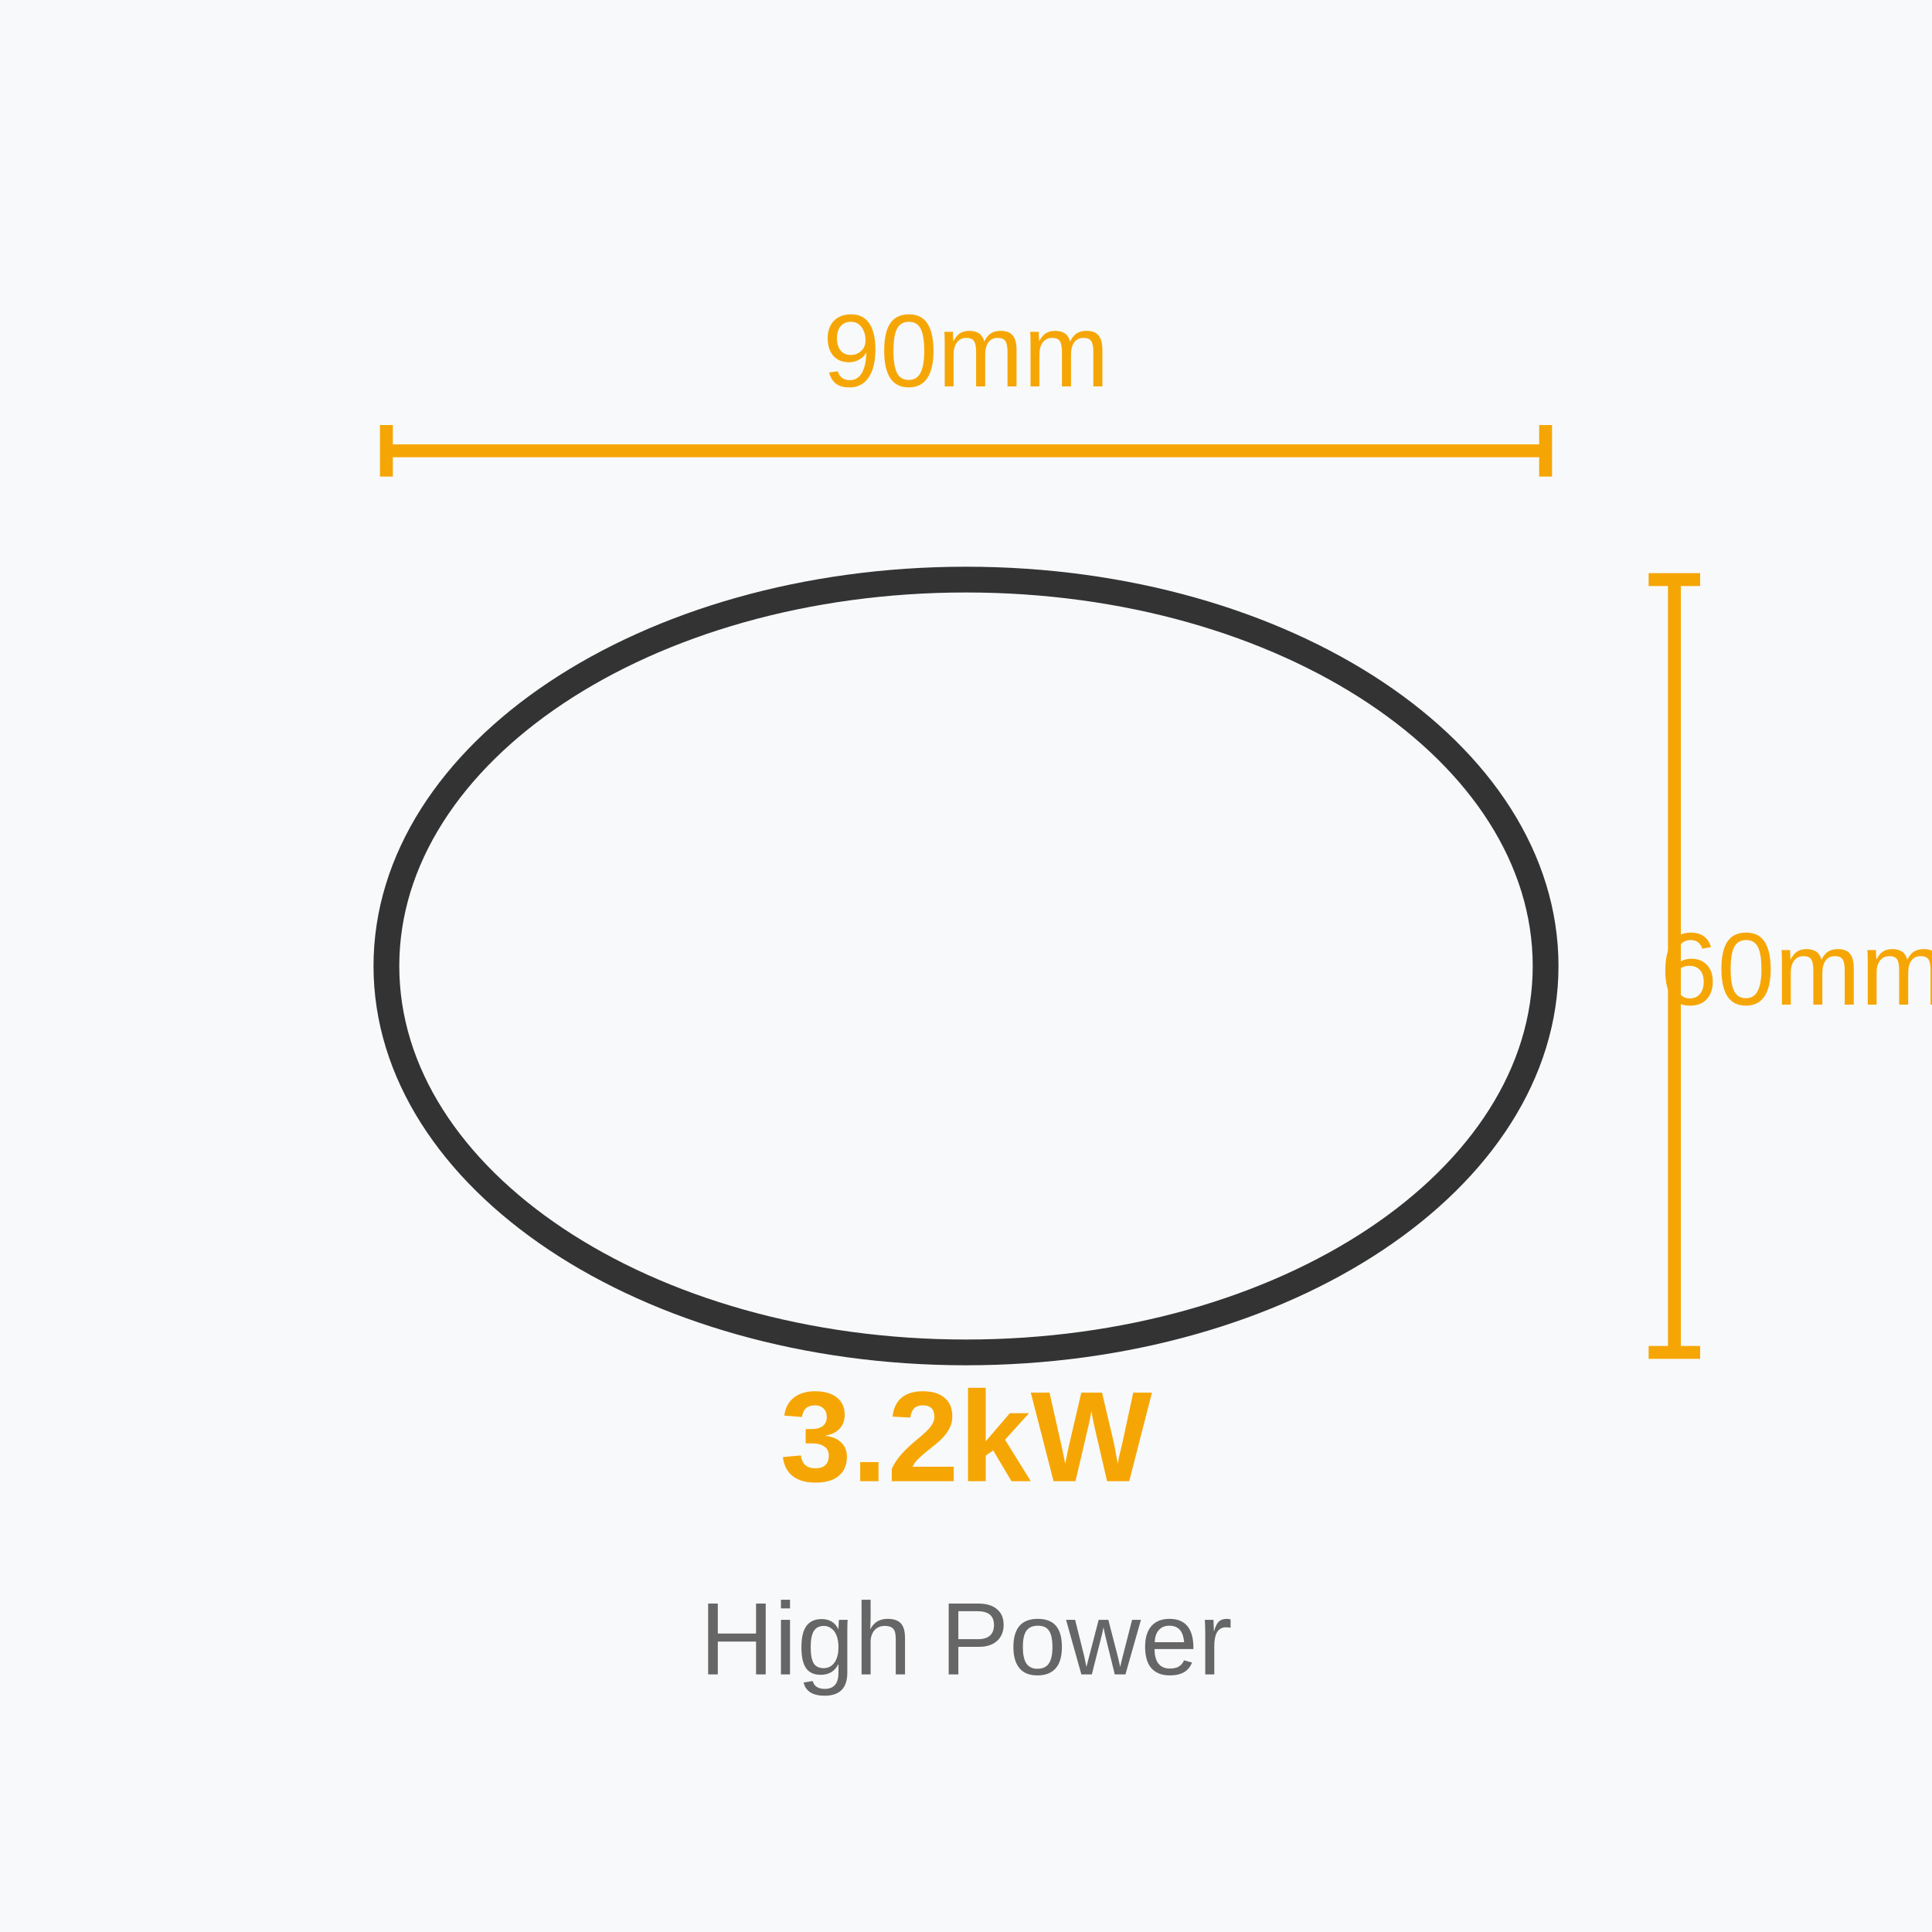
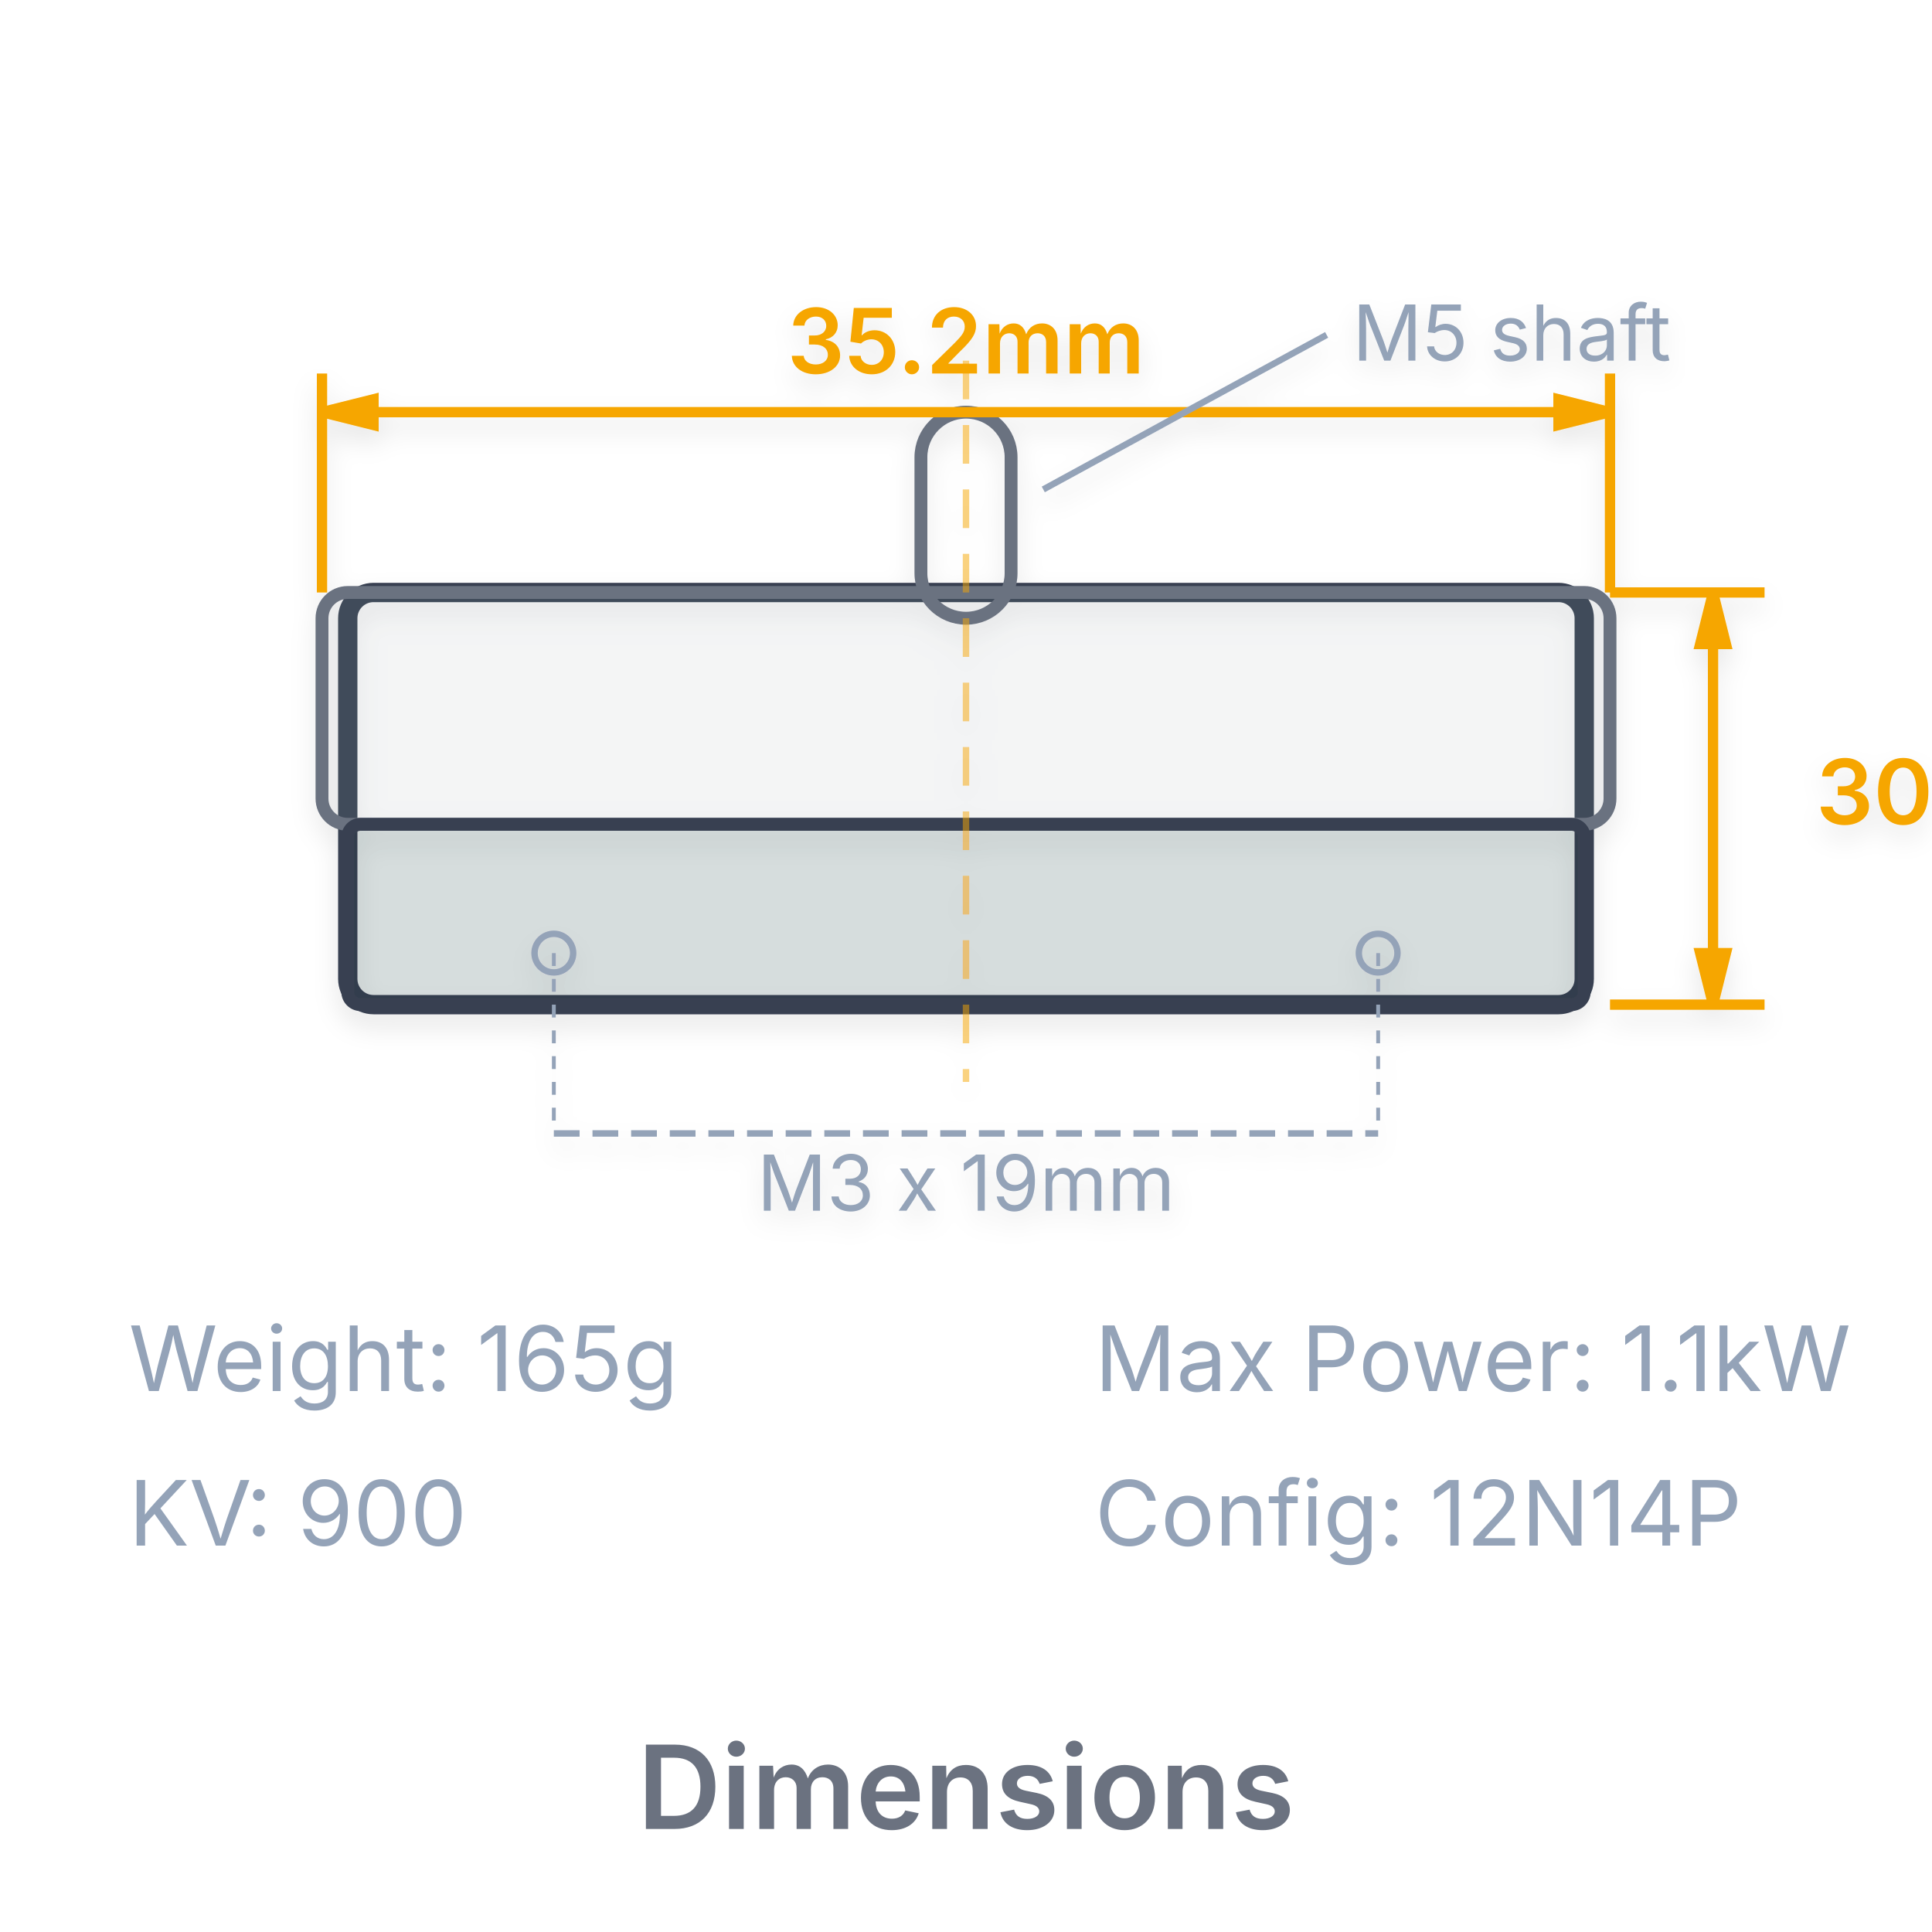
<svg xmlns="http://www.w3.org/2000/svg" width="150" height="150" viewBox="0 0 150 150">
-   <rect width="150" height="150" fill="#f8f9fa" />
-   <ellipse cx="75" cy="75" rx="45" ry="30" fill="none" stroke="#333" stroke-width="2" />
-   <g stroke="#f6a604" stroke-width="1" fill="none">
-     <line x1="30" y1="35" x2="120" y2="35" />
-     <line x1="30" y1="33" x2="30" y2="37" />
-     <line x1="120" y1="33" x2="120" y2="37" />
-     <line x1="130" y1="45" x2="130" y2="105" />
-     <line x1="128" y1="45" x2="132" y2="45" />
-     <line x1="128" y1="105" x2="132" y2="105" />
+   <defs>
+     <filter id="sp2Shadow" x="-10%" y="-10%" width="120%" height="120%">
+       <feDropShadow dx="0" dy="1" stdDeviation="1" flood-color="#000" flood-opacity="0.1" />
+     </filter>
+   </defs>
+   <g transform="translate(75, 62)" filter="url(#sp2Shadow)">
+     <rect x="-48" y="-16" width="96" height="32" rx="2" fill="none" stroke="#374151" stroke-width="1.5" />
+     <rect x="-50" y="-16" width="100" height="18" rx="2" fill="rgba(156,163,175,0.1)" stroke="#6b7280" stroke-width="1" />
+     <rect x="-48" y="2" width="96" height="14" rx="1" fill="rgba(31,41,55,0.15)" stroke="#374151" stroke-width="1" />
+     <rect x="-3.5" y="-30" width="7" height="16" rx="3.5" fill="none" stroke="#6b7280" stroke-width="1" />
+     <line x1="0" y1="-34" x2="0" y2="22" stroke="#f6a604" stroke-width="0.5" stroke-dasharray="3,2" opacity="0.5" />
+     <g stroke="#f6a604" stroke-width="0.8" fill="#f6a604">
+       <line x1="-50" y1="-30" x2="50" y2="-30" />
+       <line x1="-50" y1="-33" x2="-50" y2="-16" />
+       <line x1="50" y1="-33" x2="50" y2="-16" />
+       <polygon points="-50,-30 -46,-29 -46,-31" />
+       <polygon points="50,-30 46,-29 46,-31" />
+     </g>
+     <text x="0" y="-33" font-family="'Inter', monospace" font-size="7" font-weight="600" text-anchor="middle" fill="#f6a604">35.2mm</text>
+     <g stroke="#f6a604" stroke-width="0.8" fill="#f6a604">
+       <line x1="58" y1="-16" x2="58" y2="16" />
+       <line x1="50" y1="-16" x2="62" y2="-16" />
+       <line x1="50" y1="16" x2="62" y2="16" />
+       <polygon points="58,-16 57,-12 59,-12" />
+       <polygon points="58,16 57,12 59,12" />
+     </g>
+     <text x="66" y="2" font-family="'Inter', monospace" font-size="7" font-weight="600" text-anchor="start" fill="#f6a604">30mm</text>
+     <g stroke="#94a3b8" stroke-width="0.5" fill="none">
+       <line x1="6" y1="-24" x2="28" y2="-36" />
+     </g>
+     <text x="30" y="-34" font-family="'Inter', monospace" font-size="6" fill="#94a3b8">M5 shaft</text>
+     <g>
+       <circle cx="-32" cy="12" r="1.5" fill="none" stroke="#94a3b8" stroke-width="0.5" />
+       <circle cx="32" cy="12" r="1.5" fill="none" stroke="#94a3b8" stroke-width="0.5" />
+       <line x1="-32" y1="26" x2="32" y2="26" stroke="#94a3b8" stroke-width="0.5" stroke-dasharray="2,1" />
+       <line x1="-32" y1="12" x2="-32" y2="26" stroke="#94a3b8" stroke-width="0.3" stroke-dasharray="1,1" />
+       <line x1="32" y1="12" x2="32" y2="26" stroke="#94a3b8" stroke-width="0.3" stroke-dasharray="1,1" />
+     </g>
+     <text x="0" y="32" font-family="'Inter', monospace" font-size="6" text-anchor="middle" fill="#94a3b8">M3 x 19mm</text>
  </g>
-   <text x="75" y="30" font-family="Arial, sans-serif" font-size="8" text-anchor="middle" fill="#f6a604">90mm</text>
-   <text x="140" y="78" font-family="Arial, sans-serif" font-size="8" text-anchor="middle" fill="#f6a604">60mm</text>
-   <text x="75" y="115" font-family="Arial, sans-serif" font-size="10" text-anchor="middle" fill="#f6a604" font-weight="bold">3.2kW</text>
-   <text x="75" y="130" font-family="Arial, sans-serif" font-size="8" text-anchor="middle" fill="#666">High Power</text>
+   <g transform="translate(10, 108)">
+     <text x="0" y="0" font-family="'Inter', sans-serif" font-size="7" fill="#94a3b8">Weight: 165g</text>
+     <text x="0" y="12" font-family="'Inter', sans-serif" font-size="7" fill="#94a3b8">KV: 900</text>
+     <text x="75" y="0" font-family="'Inter', sans-serif" font-size="7" fill="#94a3b8">Max Power: 1.1kW</text>
+     <text x="75" y="12" font-family="'Inter', sans-serif" font-size="7" fill="#94a3b8">Config: 12N14P</text>
+   </g>
+   <text x="75" y="142" font-family="'Inter', sans-serif" font-size="9" font-weight="600" text-anchor="middle" fill="#6b7280">Dimensions</text>
</svg>
